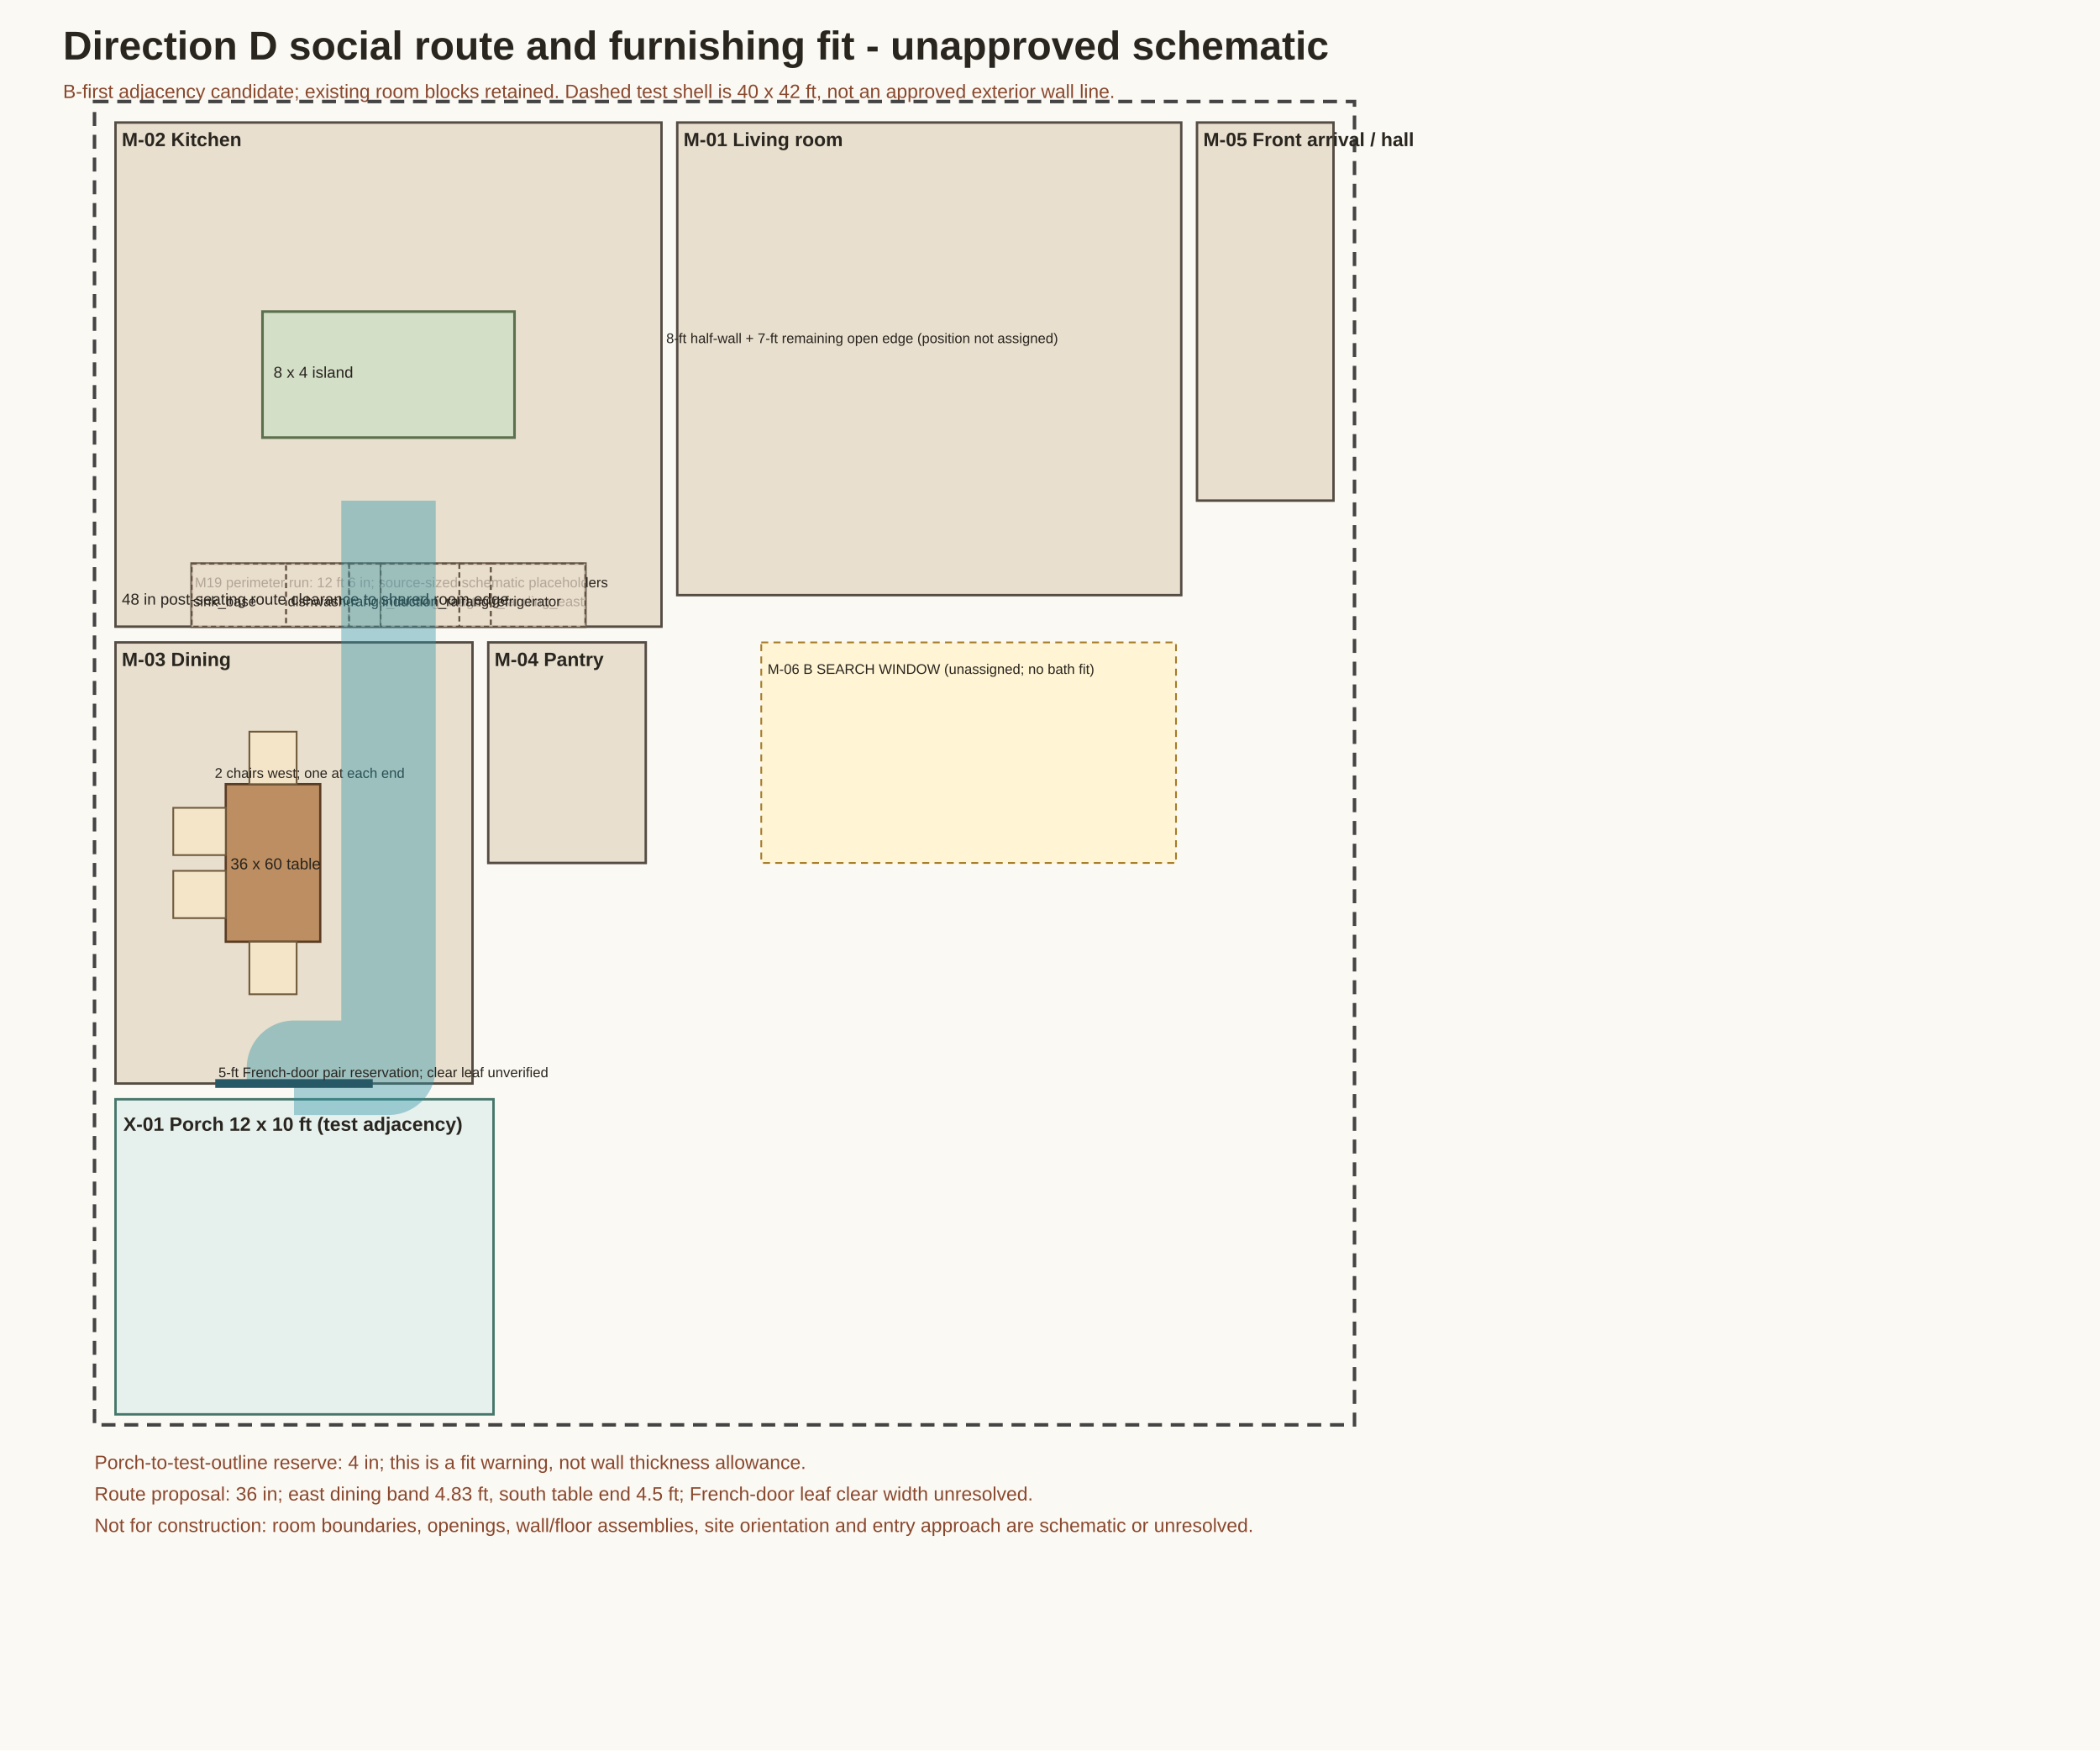
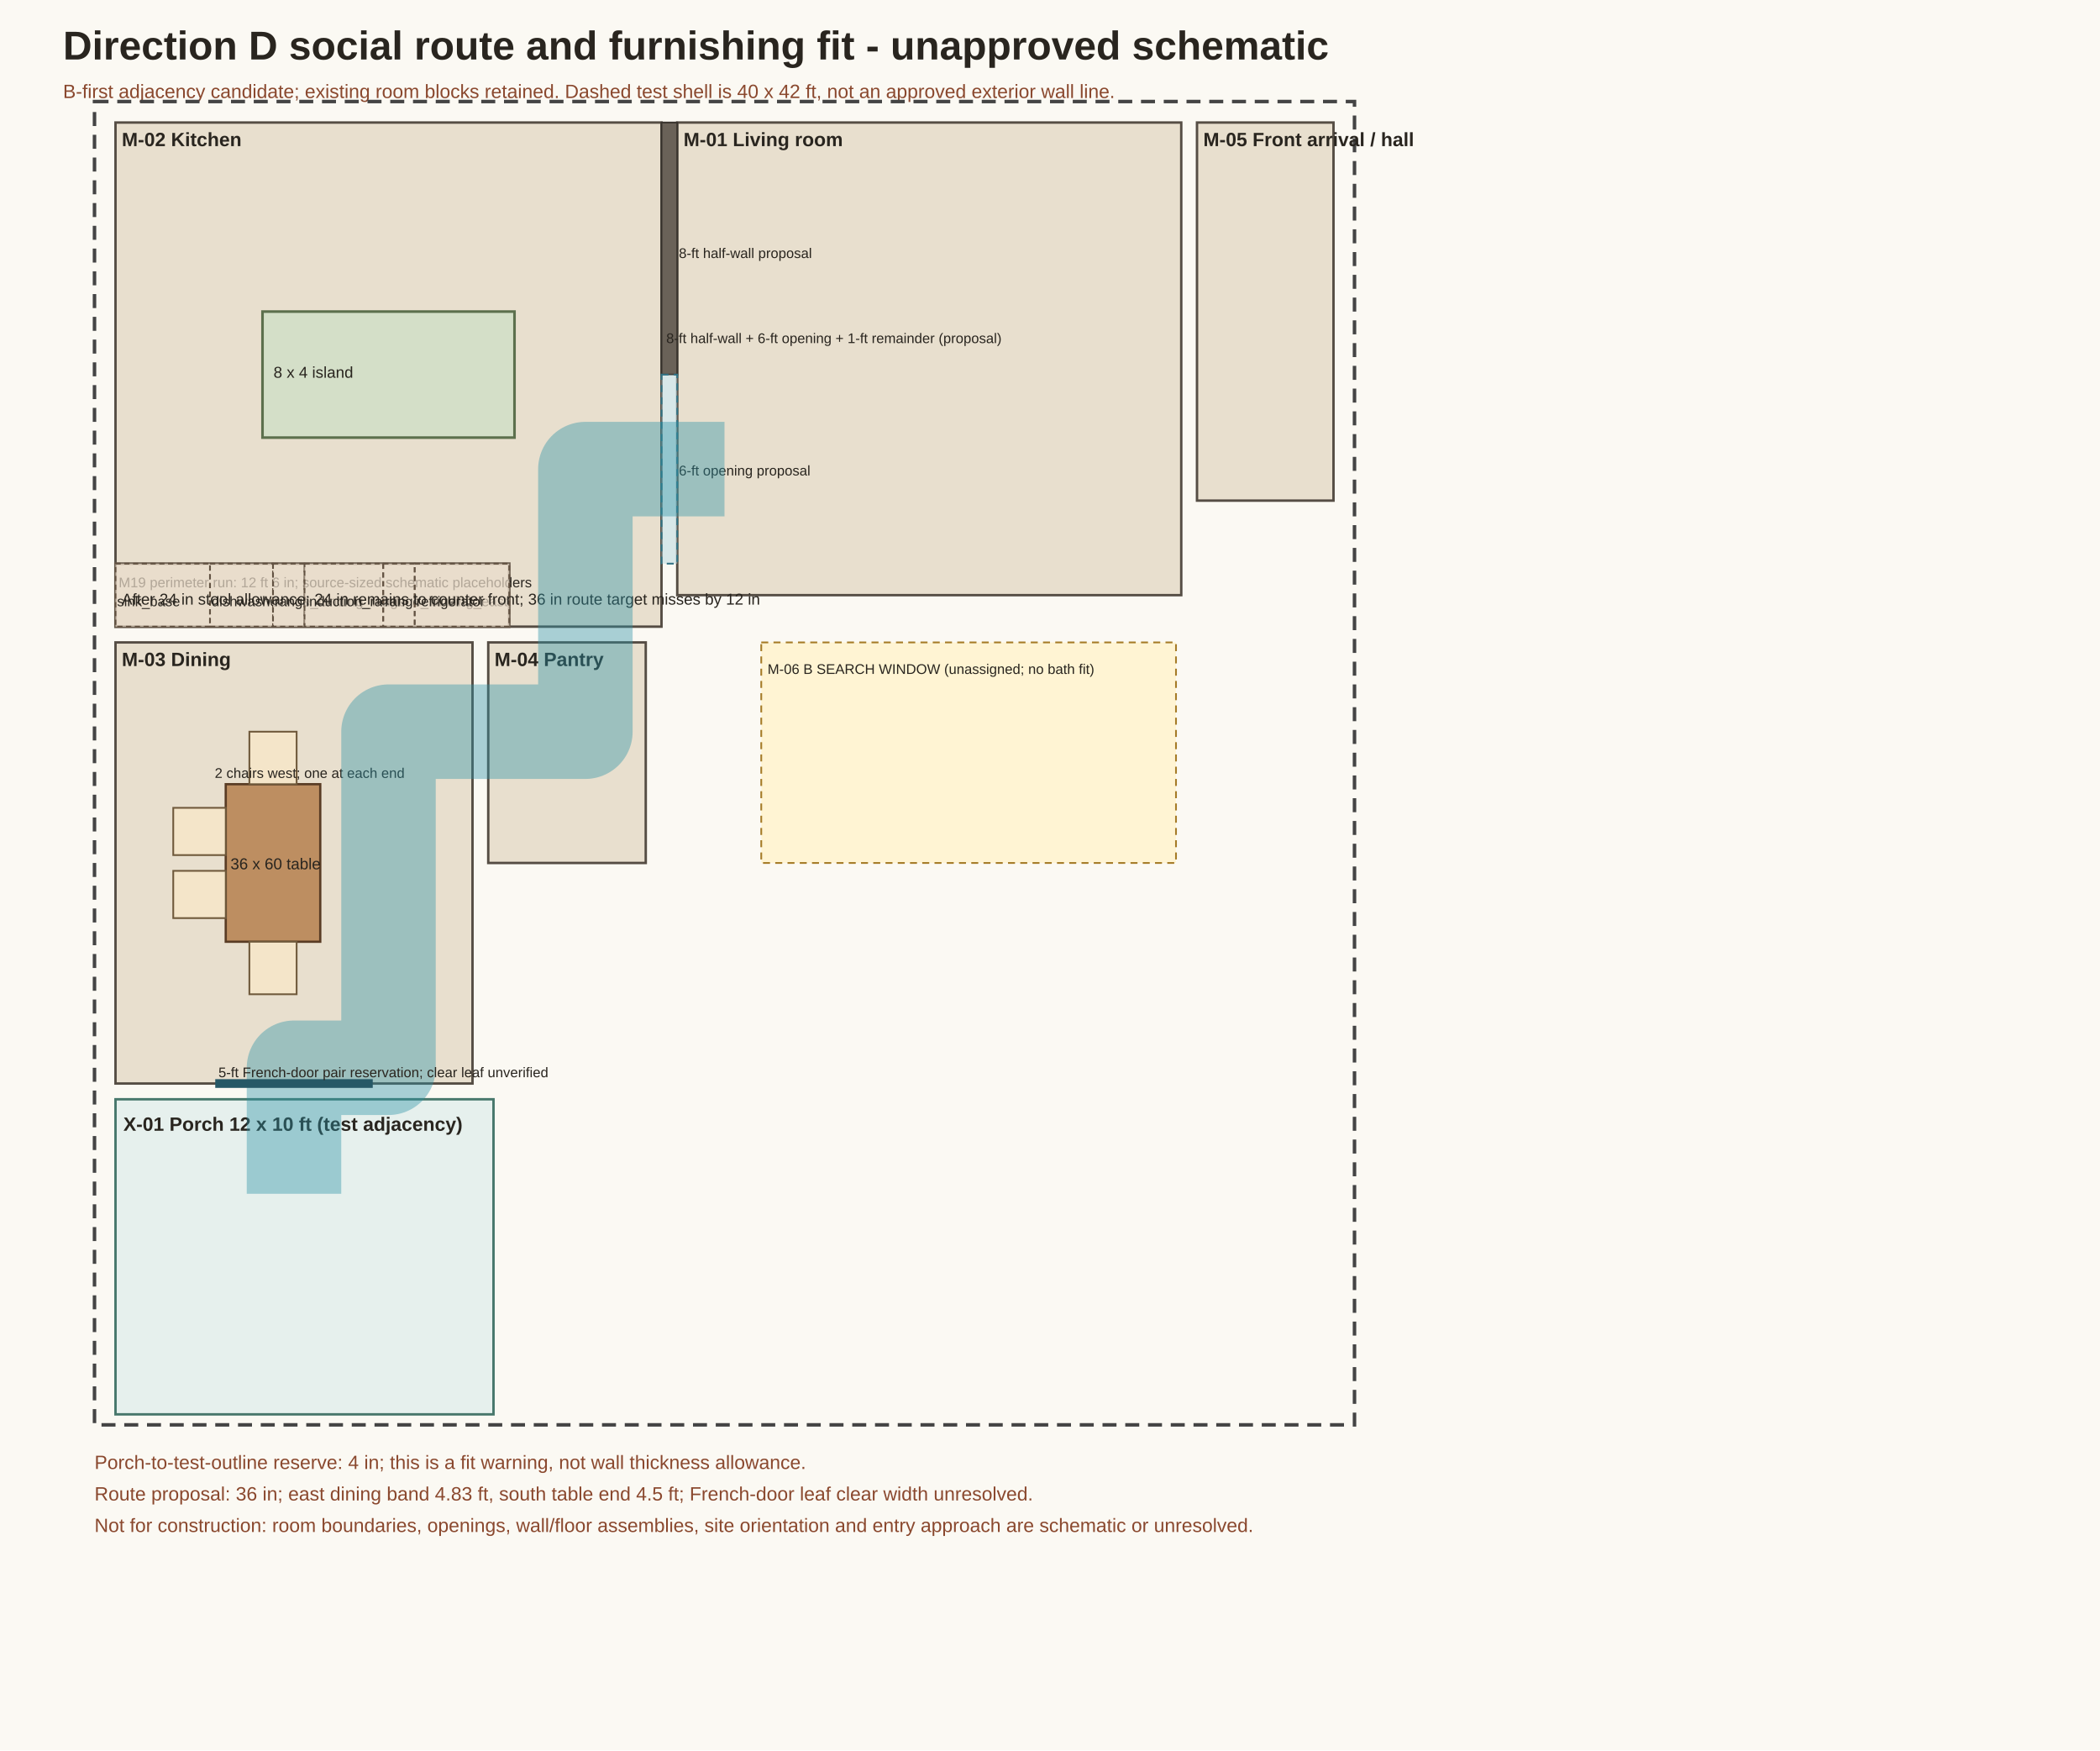
<svg xmlns="http://www.w3.org/2000/svg" width="1200" height="1000" viewBox="0 0 1200 1000">
-   <style>text{font-family:Arial,sans-serif;fill:#29251f}.h{font-size:23px;font-weight:bold}.label{font-size:11px;font-weight:bold}.small{font-size:9px}.tiny{font-size:8px}.note{font-size:11px;fill:#8a482e}.shell{fill:none;stroke:#444;stroke-width:2;stroke-dasharray:8 5}.room{fill:#e8dfce;stroke:#554d44;stroke-width:1.4}.bath{fill:#fff4d3;stroke:#a57b27;stroke-width:1;stroke-dasharray:4 3}.porch{fill:#e6f0ed;stroke:#47776b;stroke-width:1.4}.island{fill:#d4dfc8;stroke:#5c704d;stroke-width:1.5}.counter{fill:#f1e9dc;stroke:#675a4b;stroke-width:1.5}.appliance{fill:#e7d8c6;fill-opacity:.72;stroke:#625242;stroke-width:1;stroke-dasharray:3 2}.table{fill:#bd8e61;stroke:#593c24;stroke-width:1.3}.chair{fill:#f4e5c9;stroke:#6f593b;stroke-width:1}.route{fill:none;stroke:#2c91a6;stroke-width:54;stroke-opacity:.4;stroke-linejoin:round;stroke-linecap:butt}.door{stroke:#265866;stroke-width:5}</style>
+   <style>text{font-family:Arial,sans-serif;fill:#29251f}.h{font-size:23px;font-weight:bold}.label{font-size:11px;font-weight:bold}.small{font-size:9px}.tiny{font-size:8px}.note{font-size:11px;fill:#8a482e}.shell{fill:none;stroke:#444;stroke-width:2;stroke-dasharray:8 5}.room{fill:#e8dfce;stroke:#554d44;stroke-width:1.4}.bath{fill:#fff4d3;stroke:#a57b27;stroke-width:1;stroke-dasharray:4 3}.porch{fill:#e6f0ed;stroke:#47776b;stroke-width:1.4}.island{fill:#d4dfc8;stroke:#5c704d;stroke-width:1.5}.counter{fill:#f1e9dc;stroke:#675a4b;stroke-width:1.5}.appliance{fill:#e7d8c6;fill-opacity:.72;stroke:#625242;stroke-width:1;stroke-dasharray:3 2}.table{fill:#bd8e61;stroke:#593c24;stroke-width:1.3}.chair{fill:#f4e5c9;stroke:#6f593b;stroke-width:1}.wallproposal{fill:#6a6258;stroke:#38332d;stroke-width:1}.openingproposal{fill:#b4d7df;fill-opacity:.5;stroke:#327385;stroke-width:1;stroke-dasharray:4 3}.route{fill:none;stroke:#2c91a6;stroke-width:54;stroke-opacity:.4;stroke-linejoin:round;stroke-linecap:butt}.door{stroke:#265866;stroke-width:5}</style>
  <rect width="1200" height="1000" fill="#fbf9f3" />
  <text x="36" y="34" class="h">Direction D social route and furnishing fit - unapproved schematic</text>
  <text x="36" y="56" class="note">B-first adjacency candidate; existing room blocks retained. Dashed test shell is 40 x 42 ft, not an approved exterior wall line.</text>
  <rect x="54" y="58" width="720" height="756" class="shell" />
  <rect x="387" y="70" width="288" height="270" class="room" />
  <text x="390.6" y="83.5" class="label">M-01 Living room</text>
  <rect x="66" y="70" width="312" height="288" class="room" />
  <text x="69.6" y="83.5" class="label">M-02 Kitchen</text>
  <rect x="66" y="367" width="204" height="252" class="room" />
  <text x="69.6" y="380.5" class="label">M-03 Dining</text>
  <rect x="279" y="367" width="90" height="126" class="room" />
  <text x="282.6" y="380.5" class="label">M-04 Pantry</text>
  <rect x="684" y="70" width="78" height="216" class="room" />
  <text x="687.6" y="83.5" class="label">M-05 Front arrival / hall</text>
+   <rect x="378" y="70" width="9" height="144" class="wallproposal" />
+   <rect x="378" y="214" width="9" height="108" class="openingproposal" />
+   <text x="387.9" y="147.4" class="tiny">8-ft half-wall proposal</text>
+   <text x="387.9" y="271.6" class="tiny">6-ft opening proposal</text>
  <rect x="66" y="628" width="216" height="180" class="porch" />
  <text x="70.5" y="646" class="label">X-01 Porch 12 x 10 ft (test adjacency)</text>
  <rect x="435" y="367" width="237" height="126" class="bath" />
  <text x="438.6" y="385" class="tiny">M-06 B SEARCH WINDOW (unassigned; no bath fit)</text>
  <rect x="150" y="178" width="144" height="72" class="island" />
  <text x="156.3" y="215.8" class="small">8 x 4 island</text>
-   <rect x="109.5" y="322" width="225" height="36" class="counter" />
-   <text x="111.3" y="335.5" class="tiny">M19 perimeter run: 12 ft 6 in; source-sized schematic placeholders</text>
-   <rect x="109.5" y="322" width="54" height="36" class="appliance" />
-   <text x="110.4" y="346.3" class="tiny">sink_base</text>
-   <rect x="163.5" y="322" width="36" height="36" class="appliance" />
-   <text x="164.4" y="346.3" class="tiny">dishwasher</text>
-   <rect x="199.5" y="322" width="18" height="36" class="appliance" />
-   <text x="200.4" y="346.3" class="tiny">range_landing_west</text>
-   <rect x="217.5" y="322" width="45" height="36" class="appliance" />
-   <text x="218.4" y="346.3" class="tiny">induction_range</text>
-   <rect x="262.5" y="322" width="18" height="36" class="appliance" />
-   <text x="263.4" y="346.3" class="tiny">range_landing_east</text>
-   <rect x="280.5" y="322" width="54" height="36" class="appliance" />
-   <text x="281.4" y="346.3" class="tiny">refrigerator</text>
-   <text x="69.6" y="345.4" class="small">48 in post-seating route clearance to shared room edge</text>
+   <rect x="66" y="322" width="225" height="36" class="counter" />
+   <text x="67.8" y="335.5" class="tiny">M19 perimeter run: 12 ft 6 in; source-sized schematic placeholders</text>
+   <rect x="66" y="322" width="54" height="36" class="appliance" />
+   <text x="66.9" y="346.3" class="tiny">sink_base</text>
+   <rect x="120" y="322" width="36" height="36" class="appliance" />
+   <text x="120.9" y="346.3" class="tiny">dishwasher</text>
+   <rect x="156" y="322" width="18" height="36" class="appliance" />
+   <text x="156.9" y="346.3" class="tiny">range_landing_west</text>
+   <rect x="174" y="322" width="45" height="36" class="appliance" />
+   <text x="174.9" y="346.3" class="tiny">induction_range</text>
+   <rect x="219" y="322" width="18" height="36" class="appliance" />
+   <text x="219.9" y="346.3" class="tiny">range_landing_east</text>
+   <rect x="237" y="322" width="54" height="36" class="appliance" />
+   <text x="237.9" y="346.3" class="tiny">refrigerator</text>
+   <text x="69.6" y="345.4" class="small">After 24 in stool allowance: 24 in remains to counter front; 36 in route target misses by 12 in</text>
  <rect x="129" y="448" width="54" height="90" class="table" />
  <text x="131.7" y="496.6" class="small">36 x 60 table</text>
  <rect x="99" y="461.5" width="30" height="27" class="chair" />
  <rect x="99" y="497.5" width="30" height="27" class="chair" />
  <rect x="142.5" y="418" width="27" height="30" class="chair" />
  <rect x="142.5" y="538" width="27" height="30" class="chair" />
  <text x="122.7" y="444.4" class="tiny">2 chairs west; one at each end</text>
-   <polyline points="222,286 222,367 222,610 168,610 168,619" class="route" />
+   <polyline points="414,268 334.5,268 334.5,418 222,418 222,610 168,610 168,682" class="route" />
  <line x1="123" y1="619" x2="213" y2="619" class="door" />
  <text x="124.8" y="615.4" class="tiny">5-ft French-door pair reservation; clear leaf unverified</text>
-   <text x="380.7" y="196" class="tiny">8-ft half-wall + 7-ft remaining open edge (position not assigned)</text>
+   <text x="380.7" y="196" class="tiny">8-ft half-wall + 6-ft opening + 1-ft remainder (proposal)</text>
  <text x="54" y="839.2" class="note">Porch-to-test-outline reserve: 4 in; this is a fit warning, not wall thickness allowance.</text>
  <text x="54" y="857.2" class="note">Route proposal: 36 in; east dining band 4.83 ft, south table end 4.5 ft; French-door leaf clear width unresolved.</text>
  <text x="54" y="875.2" class="note">Not for construction: room boundaries, openings, wall/floor assemblies, site orientation and entry approach are schematic or unresolved.</text>
</svg>
